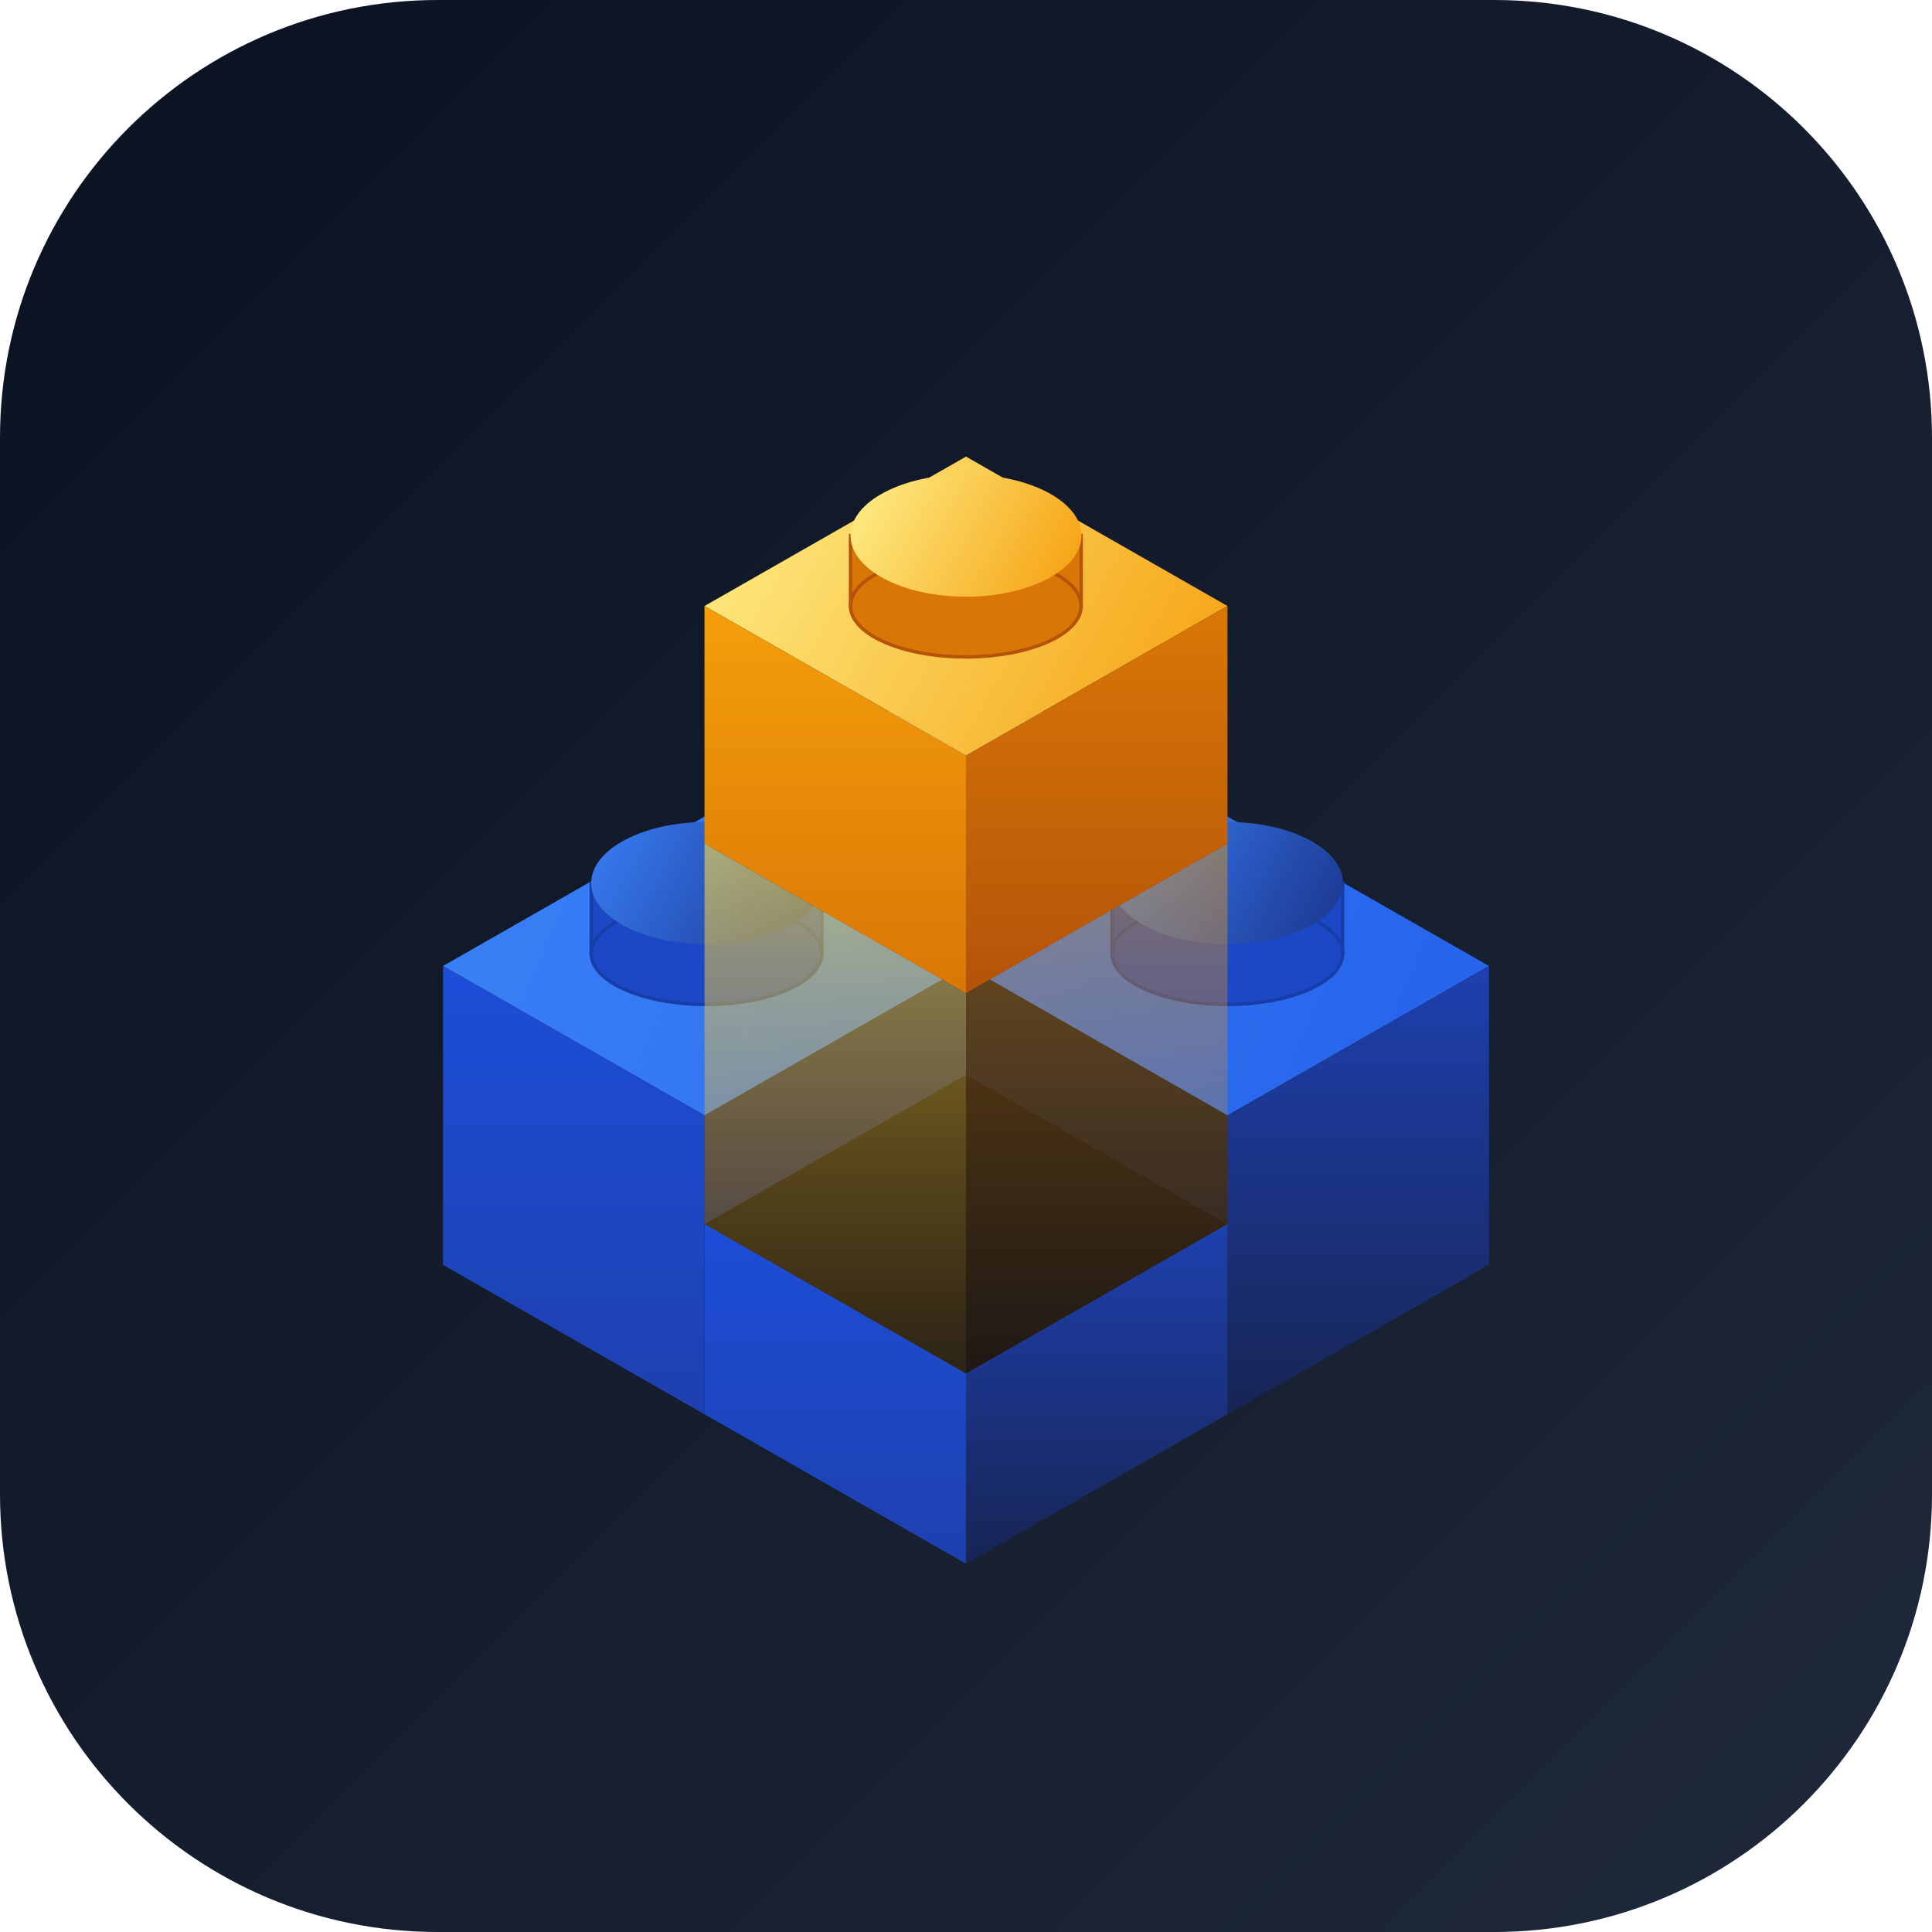
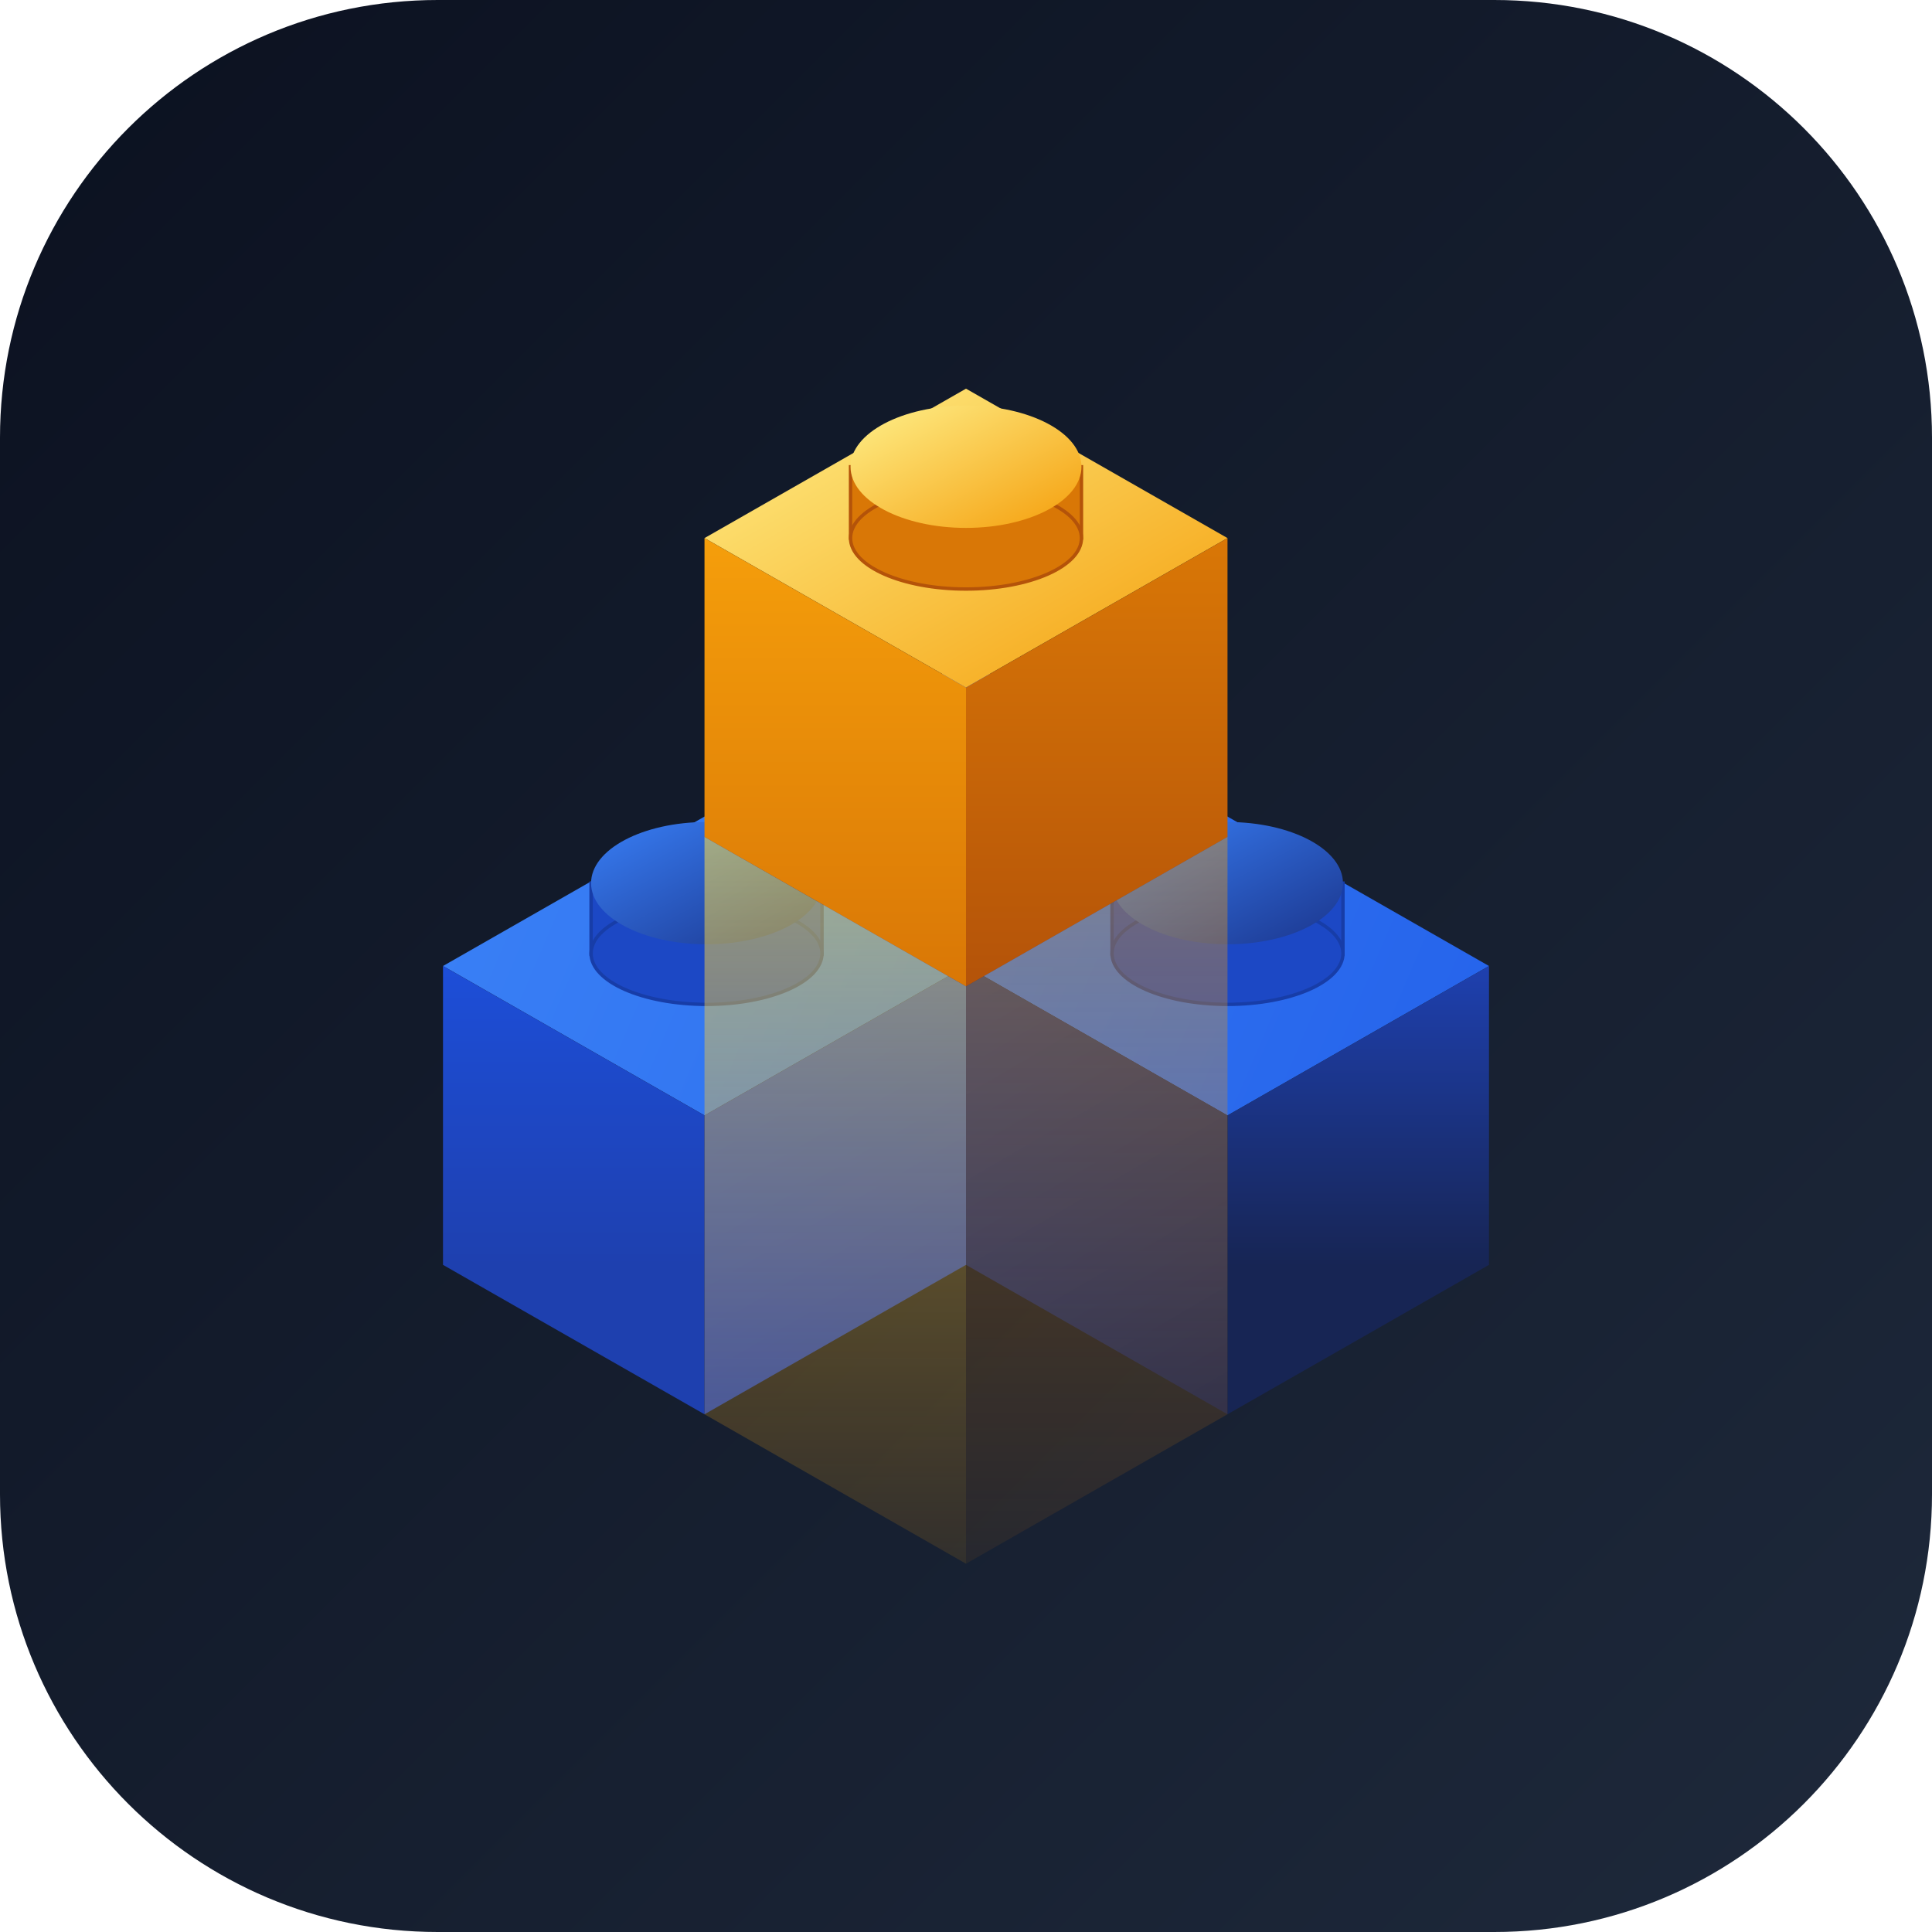
<svg xmlns="http://www.w3.org/2000/svg" viewBox="0 0 512 512" width="512" height="512">
  <defs>
    <linearGradient id="app_bg_grad" x1="0%" y1="0%" x2="100%" y2="100%">
      <stop offset="0%" stop-color="#0B1120" />
      <stop offset="100%" stop-color="#1E293B" />
    </linearGradient>
  </defs>
  <rect width="512" height="512" rx="116" fill="url(#app_bg_grad)" />
  <g transform="translate(25.6, 25.6) scale(0.9)">
+     <defs>
+       <linearGradient id="opt1_top" x1="102" y1="168" x2="410" y2="300" gradientUnits="userSpaceOnUse">
+         <stop offset="0" stop-color="#3b82f6" />
+         <stop offset="1" stop-color="#2563eb" />
+       </linearGradient>
+       <linearGradient id="opt1_outer_left" x1="102" y1="256" x2="102" y2="344" gradientUnits="userSpaceOnUse">
+         <stop offset="0" stop-color="#1d4ed8" />
+         <stop offset="1" stop-color="#1e40af" />
+       </linearGradient>
+       <linearGradient id="opt1_outer_right" x1="410" y1="256" x2="410" y2="344" gradientUnits="userSpaceOnUse">
+         <stop offset="0" stop-color="#1e40af" />
+         <stop offset="1" stop-color="#172554" />
+       </linearGradient>
+       <linearGradient id="opt1_inner_right" x1="256" y1="256" x2="333" y2="388" gradientUnits="userSpaceOnUse">
+         <stop offset="0" stop-color="#1e3a8a" />
+         <stop offset="1" stop-color="#172554" />
+       </linearGradient>
+       <linearGradient id="opt1_inner_left" x1="179" y1="256" x2="256" y2="388" gradientUnits="userSpaceOnUse">
+         <stop offset="0" stop-color="#1d4ed8" />
+         <stop offset="1" stop-color="#1e40af" />
+       </linearGradient>
+       <linearGradient id="opt1_stud_blue" x1="0%" y1="0%" x2="100%" y2="100%">
+         <stop offset="0%" stop-color="#387ef5" />
+         <stop offset="100%" stop-color="#1b358c" />
+       </linearGradient>
+       <linearGradient id="opt1_gold_top" x1="0%" y1="0%" x2="100%" y2="100%">
+         <stop offset="0%" stop-color="#fef08a" />
+         <stop offset="100%" stop-color="#f59e0b" />
+       </linearGradient>
+       <linearGradient id="opt1_gold_left" x1="0%" y1="0%" x2="0%" y2="100%">
+         <stop offset="0%" stop-color="#f59e0b" />
+         <stop offset="100%" stop-color="#d97706" />
+       </linearGradient>
+       <linearGradient id="opt1_gold_right" x1="0%" y1="0%" x2="0%" y2="100%">
+         <stop offset="0%" stop-color="#d97706" />
+         <stop offset="100%" stop-color="#b45309" />
+       </linearGradient>
+       <linearGradient id="opt1_beam_left" x1="0%" y1="0%" x2="0%" y2="100%">
+         <stop offset="0%" stop-color="#fde047" stop-opacity="0.55" />
+         <stop offset="100%" stop-color="#f59e0b" stop-opacity="0.12" />
+       </linearGradient>
+       <linearGradient id="opt1_beam_right" x1="0%" y1="0%" x2="0%" y2="100%">
+         <stop offset="0%" stop-color="#f59e0b" stop-opacity="0.4" />
+         <stop offset="100%" stop-color="#d97706" stop-opacity="0.08" />
+       </linearGradient>
+     </defs>
    <g id="Layer_1">
-       <g id="Group">
-         <linearGradient x1="102" y1="168" x2="410" y2="300" gradientUnits="userSpaceOnUse" id="am2">
-           <stop style="stop-color:#3b82f6;stop-opacity:1;" />
-           <stop offset="1" style="stop-color:#2563eb;stop-opacity:1;" />
-         </linearGradient>
-         <g id="Path_0">
-           <path style="fill:url(#am2);fill-opacity:1;fill-rule:nonzero;opacity:1;stroke:none;" d="M256,168 C256,168,410,256,410,256 C410,256,333,300,333,300 C333,300,256,256,256,256 C256,256,179,300,179,300 C179,300,102,256,102,256 C102,256,256,168,256,168 z" />
-         </g>
-         <path id="Path_1" style="fill:#090e17;fill-opacity:1;fill-rule:nonzero;opacity:1;stroke:none;" d="M256,288 C256,288,333,332,333,332 C333,332,256,376,256,376 C256,376,179,332,179,332 C179,332,256,288,256,288 z" />
-         <path id="Path_2" style="fill:#172554;fill-opacity:1;fill-rule:nonzero;opacity:1;stroke:none;" d="M179,300 C179,300,256,256,256,256 C256,256,256,288,256,288 C256,288,179,332,179,332 C179,332,179,300,179,300 z" />
-         <path id="Path_3" style="fill:#0f172a;fill-opacity:1;fill-rule:nonzero;opacity:1;stroke:none;" d="M256,256 C256,256,333,300,333,300 C333,300,333,332,333,332 C333,332,256,288,256,288 C256,288,256,256,256,256 z" />
-         <linearGradient x1="102" y1="256" x2="102" y2="388" gradientUnits="userSpaceOnUse" id="am4">
-           <stop style="stop-color:#1d4ed8;stop-opacity:1;" />
-           <stop offset="1" style="stop-color:#1e40af;stop-opacity:1;" />
-         </linearGradient>
-         <g id="Path_4">
-           <path style="fill:url(#am4);fill-opacity:1;fill-rule:nonzero;opacity:1;stroke:none;" d="M102,256 C102,256,179,300,179,300 C179,300,179,388,179,388 C179,388,102,344,102,344 C102,344,102,256,102,256 z" />
-         </g>
-         <linearGradient x1="179" y1="332" x2="179" y2="432" gradientUnits="userSpaceOnUse" id="am6">
-           <stop style="stop-color:#1d4ed8;stop-opacity:1;" />
-           <stop offset="1" style="stop-color:#1e40af;stop-opacity:1;" />
-         </linearGradient>
-         <g id="Path_5">
-           <path style="fill:url(#am6);fill-opacity:1;fill-rule:nonzero;opacity:1;stroke:none;" d="M179,332 C179,332,256,376,256,376 C256,376,256,432,256,432 C256,432,179,388,179,388 C179,388,179,332,179,332 z" />
-         </g>
-         <linearGradient x1="333" y1="256" x2="333" y2="388" gradientUnits="userSpaceOnUse" id="am8">
-           <stop style="stop-color:#1e40af;stop-opacity:1;" />
-           <stop offset="1" style="stop-color:#172554;stop-opacity:1;" />
-         </linearGradient>
-         <g id="Path_6">
-           <path style="fill:url(#am8);fill-opacity:1;fill-rule:nonzero;opacity:1;stroke:none;" d="M333,300 C333,300,410,256,410,256 C410,256,410,344,410,344 C410,344,333,388,333,388 C333,388,333,300,333,300 z" />
-         </g>
-         <linearGradient x1="256" y1="332" x2="256" y2="432" gradientUnits="userSpaceOnUse" id="am10">
-           <stop style="stop-color:#1e40af;stop-opacity:1;" />
-           <stop offset="1" style="stop-color:#172554;stop-opacity:1;" />
-         </linearGradient>
-         <g id="Path_7">
-           <path style="fill:url(#am10);fill-opacity:1;fill-rule:nonzero;opacity:1;stroke:none;" d="M256,376 C256,376,333,332,333,332 C333,332,333,388,333,388 C333,388,256,432,256,432 C256,432,256,376,256,376 z" />
-         </g>
-         <g id="Group-1">
-           <path id="Path" style="fill:#1c48c5;fill-opacity:1;fill-rule:evenodd;opacity:1;stroke:#173da8;stroke-width:1;" d="M145.636,231.588 C145.636,231.588,213.547,231.588,213.547,231.588 C213.547,231.588,213.547,252.456,213.547,252.456 C213.547,252.456,145.636,252.456,145.636,252.456 C145.636,252.456,145.636,231.588,145.636,231.588 z" />
-           <path id="Path-1" style="fill:#1c48c5;fill-opacity:1;fill-rule:evenodd;opacity:1;stroke:#173da8;stroke-width:1;" d="M179.592,267.322 C198.344,267.322,213.547,260.609,213.547,252.327 C213.547,244.045,198.344,237.333,179.592,237.333 C160.839,237.333,145.636,244.045,145.636,252.327 C145.636,260.609,160.839,267.322,179.592,267.322 z" />
-           <linearGradient x1="145.636" y1="213.588" x2="213.636" y2="249.588" gradientUnits="userSpaceOnUse" id="am12">
-             <stop style="stop-color:#387ef5;stop-opacity:1;" />
-             <stop offset="1" style="stop-color:#1b358c;stop-opacity:1;" />
-           </linearGradient>
-           <g id="Path_24">
-             <path style="fill:url(#am12);fill-opacity:1;fill-rule:nonzero;opacity:1;stroke:none;" d="M213.636,231.588 C213.636,241.529,198.414,249.588,179.636,249.588 C160.859,249.588,145.636,241.529,145.636,231.588 C145.636,221.646,160.859,213.588,179.636,213.588 C198.414,213.588,213.636,221.646,213.636,231.588" />
-           </g>
-         </g>
-         <g id="Group-2">
-           <path id="Path-2" style="fill:#1c48c5;fill-opacity:1;fill-rule:evenodd;opacity:1;stroke:#173da8;stroke-width:1;" d="M299,231.588 C299,231.588,366.91,231.588,366.91,231.588 C366.91,231.588,366.91,252.456,366.91,252.456 C366.91,252.456,299,252.456,299,252.456 C299,252.456,299,231.588,299,231.588 z" />
-           <path id="Path-3" style="fill:#1c48c5;fill-opacity:1;fill-rule:evenodd;opacity:1;stroke:#173da8;stroke-width:1;" d="M332.955,267.322 C351.708,267.322,366.91,260.609,366.91,252.327 C366.91,244.045,351.708,237.333,332.955,237.333 C314.202,237.333,299,244.045,299,252.327 C299,260.609,314.202,267.322,332.955,267.322 z" />
-           <linearGradient x1="299" y1="213.588" x2="367" y2="249.588" gradientUnits="userSpaceOnUse" id="am14">
-             <stop style="stop-color:#387ef5;stop-opacity:1;" />
-             <stop offset="1" style="stop-color:#1b358c;stop-opacity:1;" />
-           </linearGradient>
-           <g id="Path_24-1">
-             <path style="fill:url(#am14);fill-opacity:1;fill-rule:nonzero;opacity:1;stroke:none;" d="M367,231.588 C367,241.529,351.778,249.588,333,249.588 C314.222,249.588,299,241.529,299,231.588 C299,221.646,314.222,213.588,333,213.588 C351.778,213.588,367,221.646,367,231.588" />
-           </g>
-         </g>
+       <path fill="url(#opt1_top)" d="M 256 168 L 410 256 L 333 300 L 256 256 L 179 300 L 102 256 Z" />
+       <path fill="url(#opt1_outer_left)" d="M 102 256 L 179 300 L 179 388 L 102 344 Z" />
+       <path fill="url(#opt1_outer_right)" d="M 333 300 L 410 256 L 410 344 L 333 388 Z" />
+       <path fill="url(#opt1_inner_left)" d="M 179 300 L 256 256 L 256 344 L 179 388 Z" />
+       <path fill="url(#opt1_inner_right)" d="M 256 256 L 333 300 L 333 388 L 256 344 Z" />
+       <g id="Left-Stud">
+         <path fill="#1c48c5" stroke="#173da8" stroke-width="1" d="M 145.6 231.6 L 213.6 231.6 L 213.6 252.5 L 145.6 252.5 Z" />
+         <ellipse cx="179.6" cy="252.3" rx="34" ry="15" fill="#1c48c5" stroke="#173da8" stroke-width="1" />
+         <ellipse cx="179.6" cy="231.6" rx="34" ry="18" fill="url(#opt1_stud_blue)" />
      </g>
-       <linearGradient x1="179" y1="220" x2="179" y2="376" gradientUnits="userSpaceOnUse" id="am16">
-         <stop style="stop-color:#fde047;stop-opacity:0.6;" />
-         <stop offset="1" style="stop-color:#f59e0b;stop-opacity:0.15;" />
-       </linearGradient>
-       <g id="Path_17">
-         <path style="fill:url(#am16);fill-opacity:1;fill-rule:nonzero;opacity:1;stroke:none;" d="M179,332 C179,332,256,376,256,376 C256,376,256,264,256,264 C256,264,179,220,179,220 C179,220,179,332,179,332 z" />
+       <g id="Right-Stud">
+         <path fill="#1c48c5" stroke="#173da8" stroke-width="1" d="M 299.0 231.6 L 367.0 231.6 L 367.0 252.5 L 299.0 252.5 Z" />
+         <ellipse cx="333.0" cy="252.3" rx="34" ry="15" fill="#1c48c5" stroke="#173da8" stroke-width="1" />
+         <ellipse cx="333.0" cy="231.6" rx="34" ry="18" fill="url(#opt1_stud_blue)" />
      </g>
-       <linearGradient x1="256" y1="220" x2="256" y2="376" gradientUnits="userSpaceOnUse" id="am18">
-         <stop style="stop-color:#f59e0b;stop-opacity:0.45;" />
-         <stop offset="1" style="stop-color:#d97706;stop-opacity:0.1;" />
-       </linearGradient>
-       <g id="Path_18">
-         <path style="fill:url(#am18);fill-opacity:1;fill-rule:nonzero;opacity:1;stroke:none;" d="M256,376 C256,376,333,332,333,332 C333,332,333,220,333,220 C333,220,256,264,256,264 C256,264,256,376,256,376 z" />
+       <g id="Back-Stud">
+         <path fill="#17399a" stroke="#132c7a" stroke-width="1" d="M 222.0 187.6 L 290.0 187.6 L 290.0 208.5 L 222.0 208.5 Z" />
+         <ellipse cx="256.0" cy="208.3" rx="34" ry="15" fill="#17399a" stroke="#132c7a" stroke-width="1" />
+         <ellipse cx="256.0" cy="187.6" rx="34" ry="18" fill="url(#opt1_stud_blue)" />
      </g>
-       <g id="Group-3">
-         <linearGradient x1="179" y1="106" x2="333" y2="194" gradientUnits="userSpaceOnUse" id="am20">
-           <stop style="stop-color:#fef08a;stop-opacity:1;" />
-           <stop offset="1" style="stop-color:#f59e0b;stop-opacity:1;" />
-         </linearGradient>
-         <g id="Path_19">
-           <path style="fill:url(#am20);fill-opacity:1;fill-rule:nonzero;opacity:1;stroke:none;" d="M256,106 C256,106,333,150,333,150 C333,150,256,194,256,194 C256,194,179,150,179,150 C179,150,256,106,256,106 z" />
-         </g>
-         <linearGradient x1="179" y1="150" x2="179" y2="264" gradientUnits="userSpaceOnUse" id="am22">
-           <stop style="stop-color:#f59e0b;stop-opacity:1;" />
-           <stop offset="1" style="stop-color:#d97706;stop-opacity:1;" />
-         </linearGradient>
-         <g id="Path_20">
-           <path style="fill:url(#am22);fill-opacity:1;fill-rule:nonzero;opacity:1;stroke:none;" d="M179,150 C179,150,256,194,256,194 C256,194,256,264,256,264 C256,264,179,220,179,220 C179,220,179,150,179,150 z" />
-         </g>
-         <linearGradient x1="256" y1="150" x2="256" y2="264" gradientUnits="userSpaceOnUse" id="am24">
-           <stop style="stop-color:#d97706;stop-opacity:1;" />
-           <stop offset="1" style="stop-color:#b45309;stop-opacity:1;" />
-         </linearGradient>
-         <g id="Path_21">
-           <path style="fill:url(#am24);fill-opacity:1;fill-rule:nonzero;opacity:1;stroke:none;" d="M256,194 C256,194,333,150,333,150 C333,150,333,220,333,220 C333,220,256,264,256,264 C256,264,256,194,256,194 z" />
-         </g>
-         <g id="Group-4">
-           <path id="Path-4" style="fill:#d97706;fill-opacity:1;fill-rule:evenodd;opacity:1;stroke:#b45309;stroke-width:1;" d="M222,129.26 C222,129.26,289.91,129.26,289.91,129.26 C289.91,129.26,289.91,150.13,289.91,150.13 C289.91,150.13,222,150.13,222,150.13 C222,150.13,222,129.26,222,129.26 z" />
-           <path id="Path-5" style="fill:#d97706;fill-opacity:1;fill-rule:evenodd;opacity:1;stroke:#b45309;stroke-width:1;" d="M255.955,164.99 C274.708,164.99,289.91,158.28,289.91,150.00 C289.91,141.72,274.708,135.01,255.955,135.01 C237.202,135.01,222,141.72,222,150.00 C222,158.28,237.202,164.99,255.955,164.99 z" />
-           <linearGradient x1="222" y1="111.26" x2="290" y2="147.26" gradientUnits="userSpaceOnUse" id="am26">
-             <stop style="stop-color:#fef08a;stop-opacity:1;" />
-             <stop offset="1" style="stop-color:#f59e0b;stop-opacity:1;" />
-           </linearGradient>
-           <g id="Path_24-2">
-             <path style="fill:url(#am26);fill-opacity:1;fill-rule:nonzero;opacity:1;stroke:none;" d="M290,129.26 C290,139.20,274.778,147.26,256,147.26 C237.222,147.26,222,139.20,222,129.26 C222,119.32,237.222,111.26,256,111.26 C274.778,111.26,290,119.32,290,129.26" />
-           </g>
-         </g>
+       <polygon points="179,388 256,432 256,262 179,218" fill="url(#opt1_beam_left)" />
+       <polygon points="256,432 333,388 333,218 256,262" fill="url(#opt1_beam_right)" />
+       <g id="Floating-Piece">
+         <path fill="url(#opt1_gold_top)" d="M 256 86 L 333 130 L 256 174 L 179 130 Z" />
+         <path fill="url(#opt1_gold_left)" d="M 179 130 L 256 174 L 256 262 L 179 218 Z" />
+         <path fill="url(#opt1_gold_right)" d="M 256 174 L 333 130 L 333 218 L 256 262 Z" />
+         <path fill="#d97706" stroke="#b45309" stroke-width="1" d="M 222 109 L 290 109 L 290 130 L 222 130 Z" />
+         <ellipse cx="256" cy="130" rx="34" ry="15" fill="#d97706" stroke="#b45309" stroke-width="1" />
+         <ellipse cx="256" cy="109" rx="34" ry="18" fill="url(#opt1_gold_top)" />
      </g>
    </g>
  </g>
</svg>
